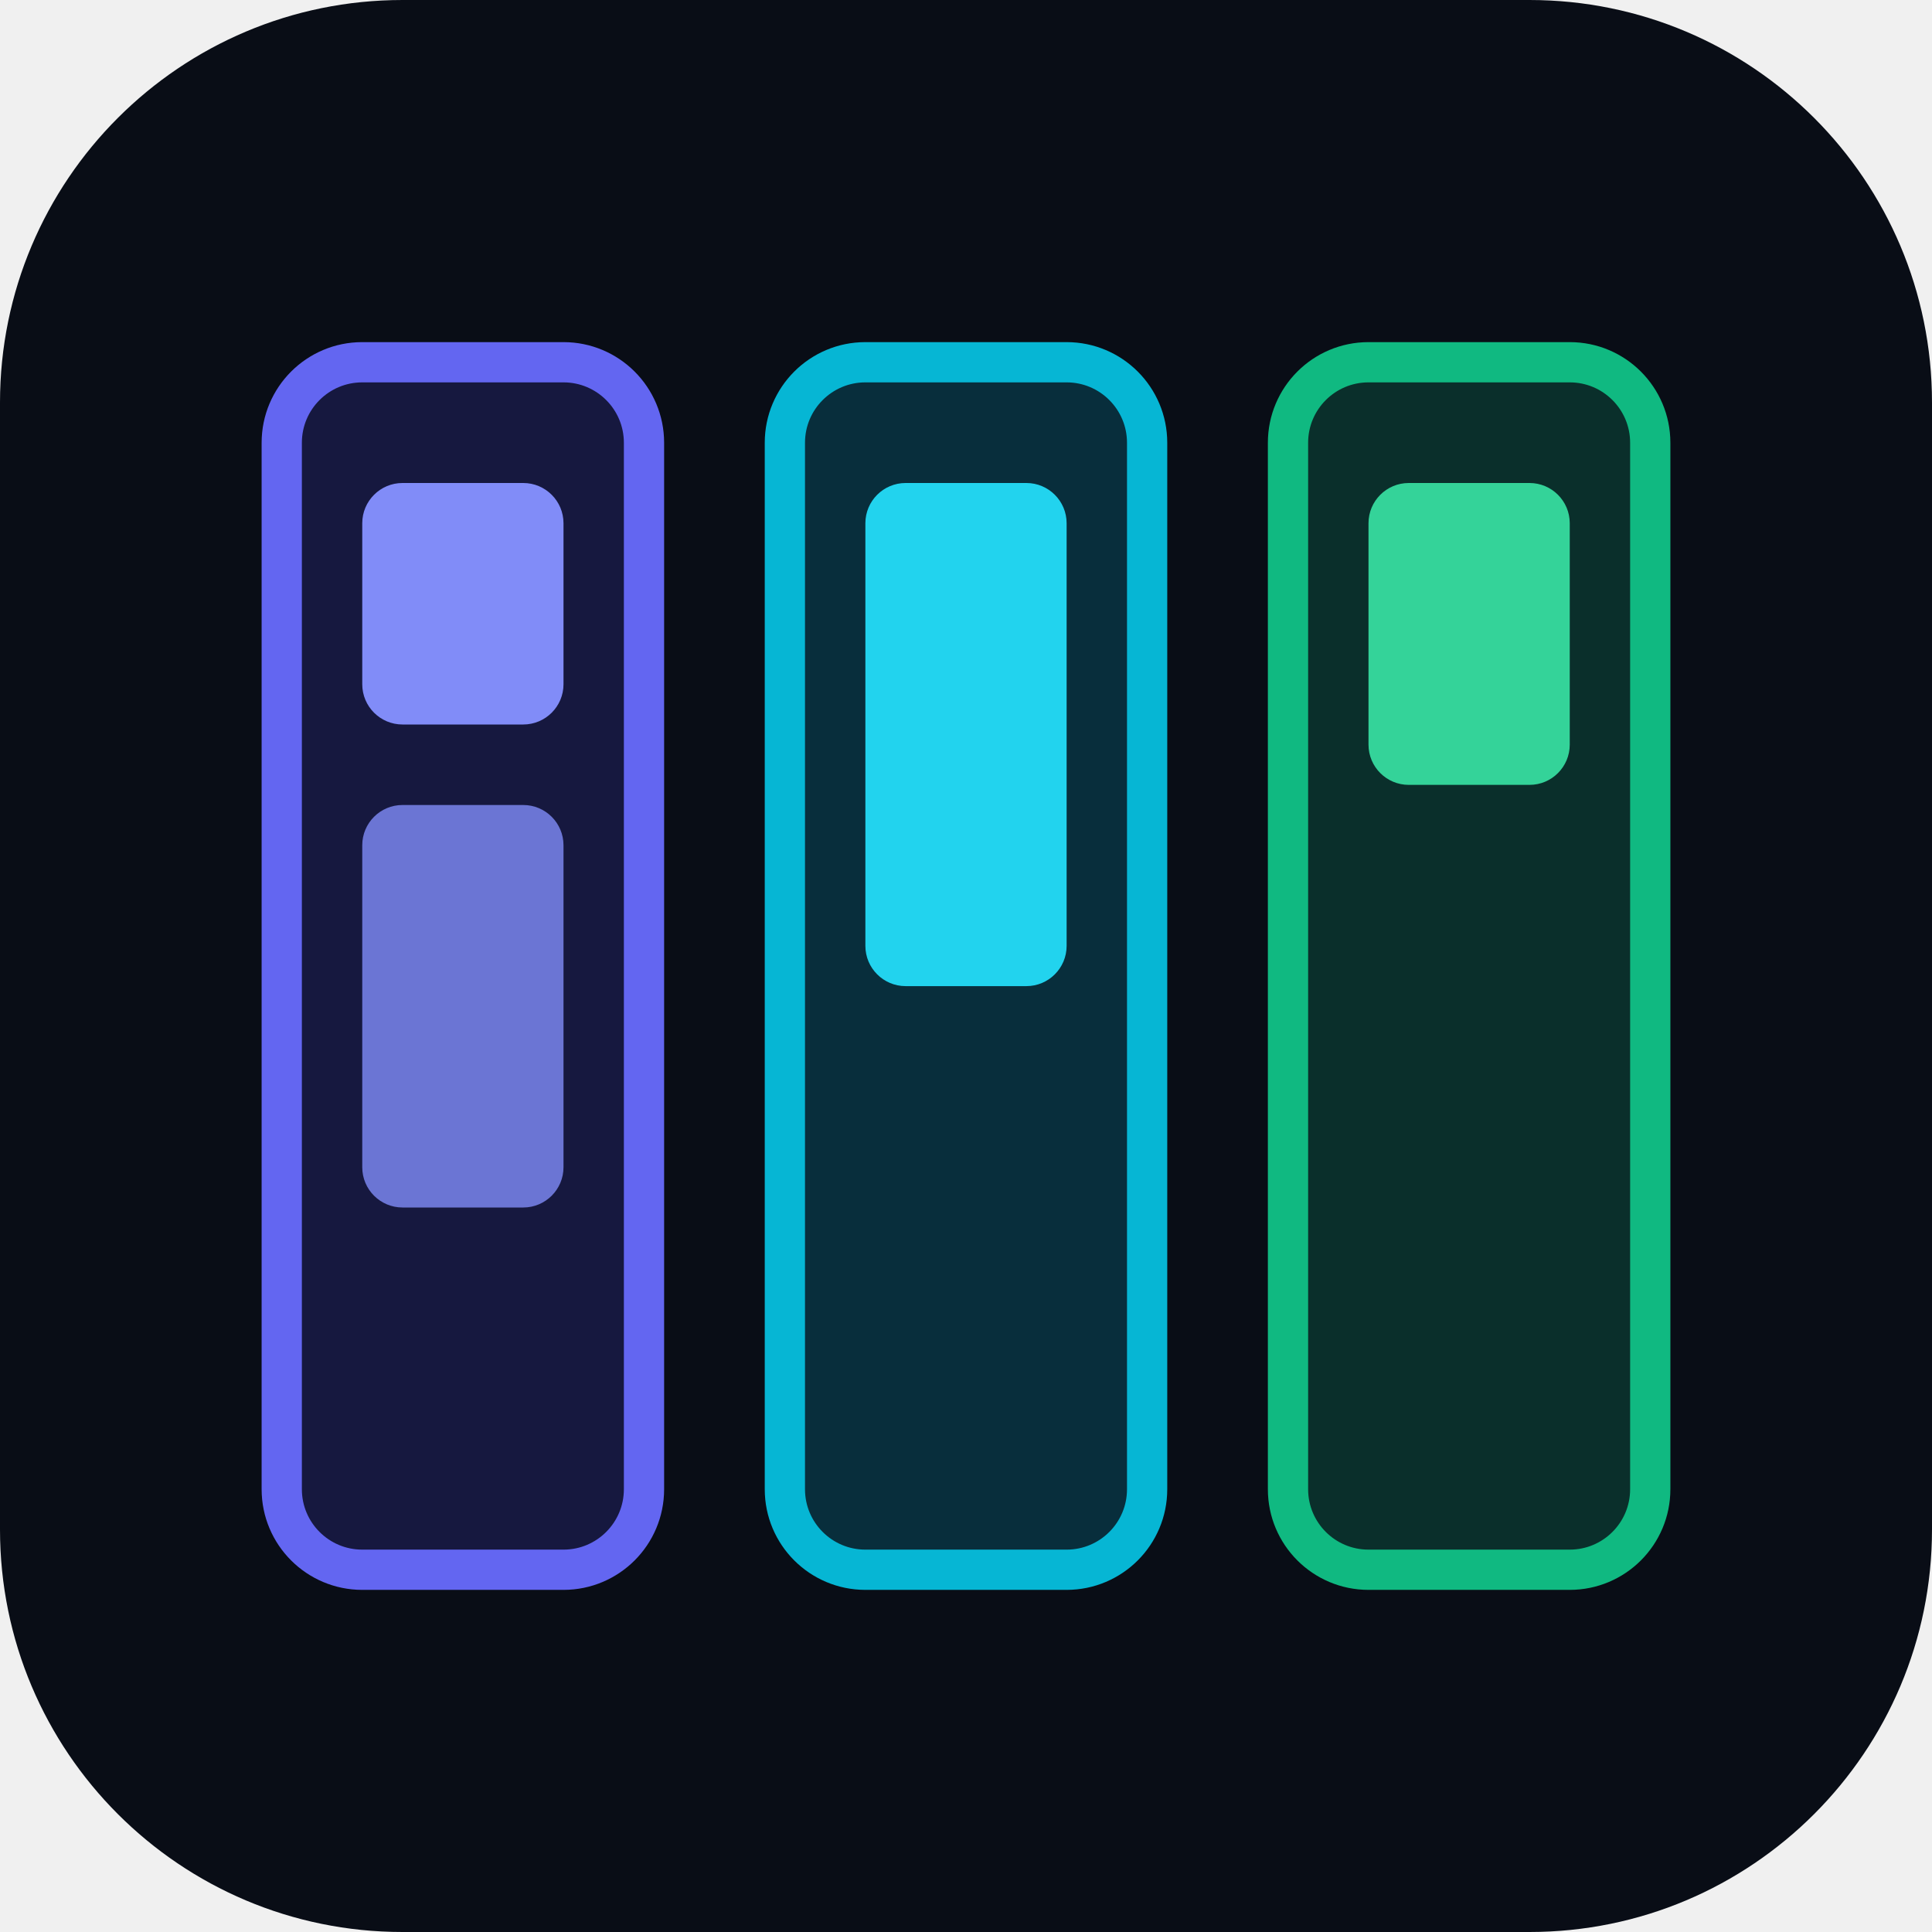
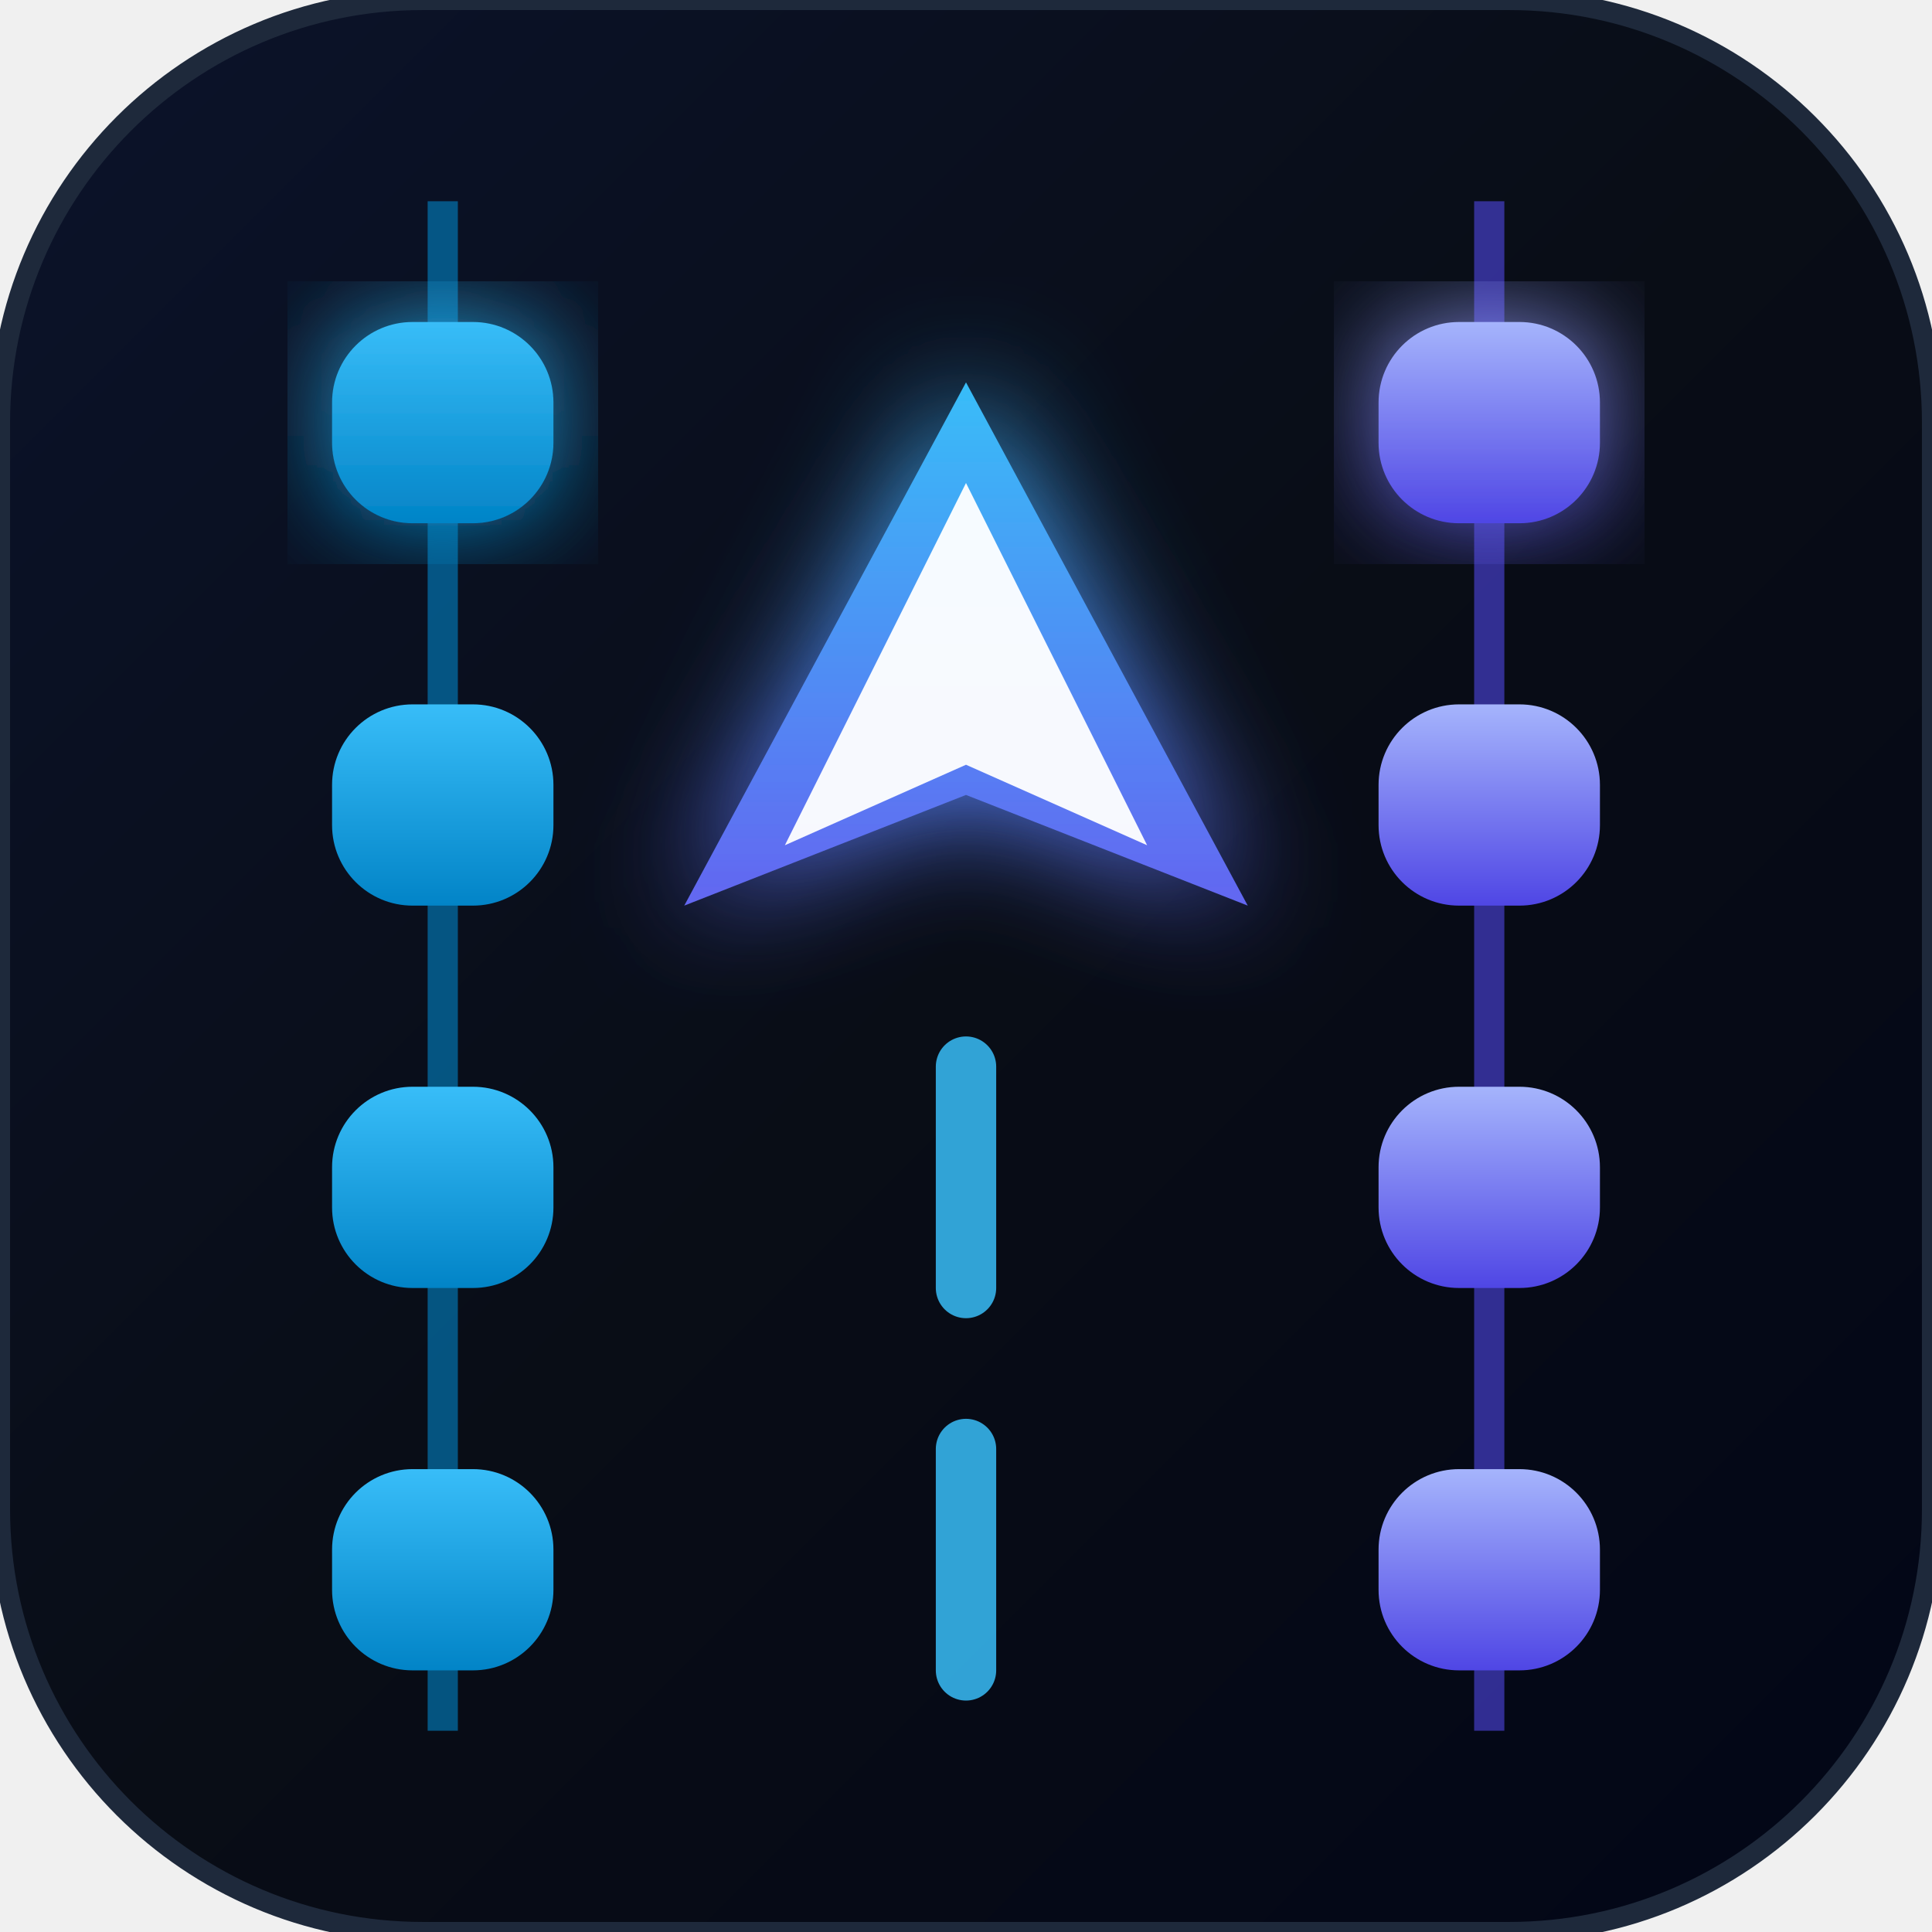
<svg xmlns="http://www.w3.org/2000/svg" viewBox="0 0 192 192" width="192" height="192">
-   <rect width="192" height="192" rx="40" fill="#090d16" />
-   <rect x="28" y="36" width="36" height="120" rx="8" fill="#4f46e5" fill-opacity="0.2" stroke="#6366f1" stroke-width="4" />
-   <rect x="78" y="36" width="36" height="120" rx="8" fill="#06b6d4" fill-opacity="0.2" stroke="#06b6d4" stroke-width="4" />
-   <rect x="128" y="36" width="36" height="120" rx="8" fill="#10b981" fill-opacity="0.2" stroke="#10b981" stroke-width="4" />
-   <rect x="36" y="48" width="20" height="24" rx="4" fill="#818cf8" />
-   <rect x="36" y="80" width="20" height="40" rx="4" fill="#818cf8" fill-opacity="0.8" />
-   <rect x="86" y="48" width="20" height="50" rx="4" fill="#22d3ee" />
-   <rect x="136" y="48" width="20" height="30" rx="4" fill="#34d399" />
+   <defs>
+     <linearGradient id="bg" x1="0%" y1="0%" x2="100%" y2="100%">
+       <stop offset="0%" stop-color="#0b132b" />
+       <stop offset="50%" stop-color="#090d16" />
+       <stop offset="100%" stop-color="#020617" />
+     </linearGradient>
+     <linearGradient id="cyan-buoy" x1="0%" y1="0%" x2="0%" y2="100%">
+       <stop offset="0%" stop-color="#38bdf8" />
+       <stop offset="100%" stop-color="#0284c7" />
+     </linearGradient>
+     <linearGradient id="indigo-buoy" x1="0%" y1="0%" x2="0%" y2="100%">
+       <stop offset="0%" stop-color="#a5b4fc" />
+       <stop offset="100%" stop-color="#4f46e5" />
+     </linearGradient>
+     <linearGradient id="arrow-grad" x1="0%" y1="0%" x2="0%" y2="100%">
+       <stop offset="0%" stop-color="#38bdf8" />
+       <stop offset="100%" stop-color="#6366f1" />
+     </linearGradient>
+     <filter id="glow" x="-20%" y="-20%" width="140%" height="140%">
+       <feGaussianBlur stdDeviation="6" result="blur" />
+       <feComposite in="SourceGraphic" in2="blur" operator="over" />
+     </filter>
+   </defs>
+   <rect width="192" height="192" rx="42" fill="url(#bg)" />
+   <rect width="192" height="192" rx="42" fill="none" stroke="#1e293b" stroke-width="2" />
+   <line x1="44" y1="20" x2="44" y2="172" stroke="#0284c7" stroke-width="3" opacity="0.6" />
+   <rect x="33" y="32" width="22" height="20" rx="8" fill="url(#cyan-buoy)" filter="url(#glow)" />
+   <rect x="33" y="70" width="22" height="20" rx="8" fill="url(#cyan-buoy)" />
+   <rect x="33" y="108" width="22" height="20" rx="8" fill="url(#cyan-buoy)" />
+   <rect x="33" y="146" width="22" height="20" rx="8" fill="url(#cyan-buoy)" />
+   <line x1="148" y1="20" x2="148" y2="172" stroke="#4f46e5" stroke-width="3" opacity="0.6" />
+   <rect x="137" y="32" width="22" height="20" rx="8" fill="url(#indigo-buoy)" filter="url(#glow)" />
+   <rect x="137" y="70" width="22" height="20" rx="8" fill="url(#indigo-buoy)" />
+   <rect x="137" y="108" width="22" height="20" rx="8" fill="url(#indigo-buoy)" />
+   <rect x="137" y="146" width="22" height="20" rx="8" fill="url(#indigo-buoy)" />
+   <path d="M96 38 L124 90 L96 79 L68 90 Z" fill="url(#arrow-grad)" filter="url(#glow)" />
+   <path d="M96 48 L114 84 L96 76 L78 84 Z" fill="#ffffff" opacity="0.95" />
+   <line x1="96" y1="106" x2="96" y2="128" stroke="#38bdf8" stroke-width="6" stroke-linecap="round" opacity="0.85" />
+   <line x1="96" y1="144" x2="96" y2="166" stroke="#38bdf8" stroke-width="6" stroke-linecap="round" opacity="0.85" />
</svg>
